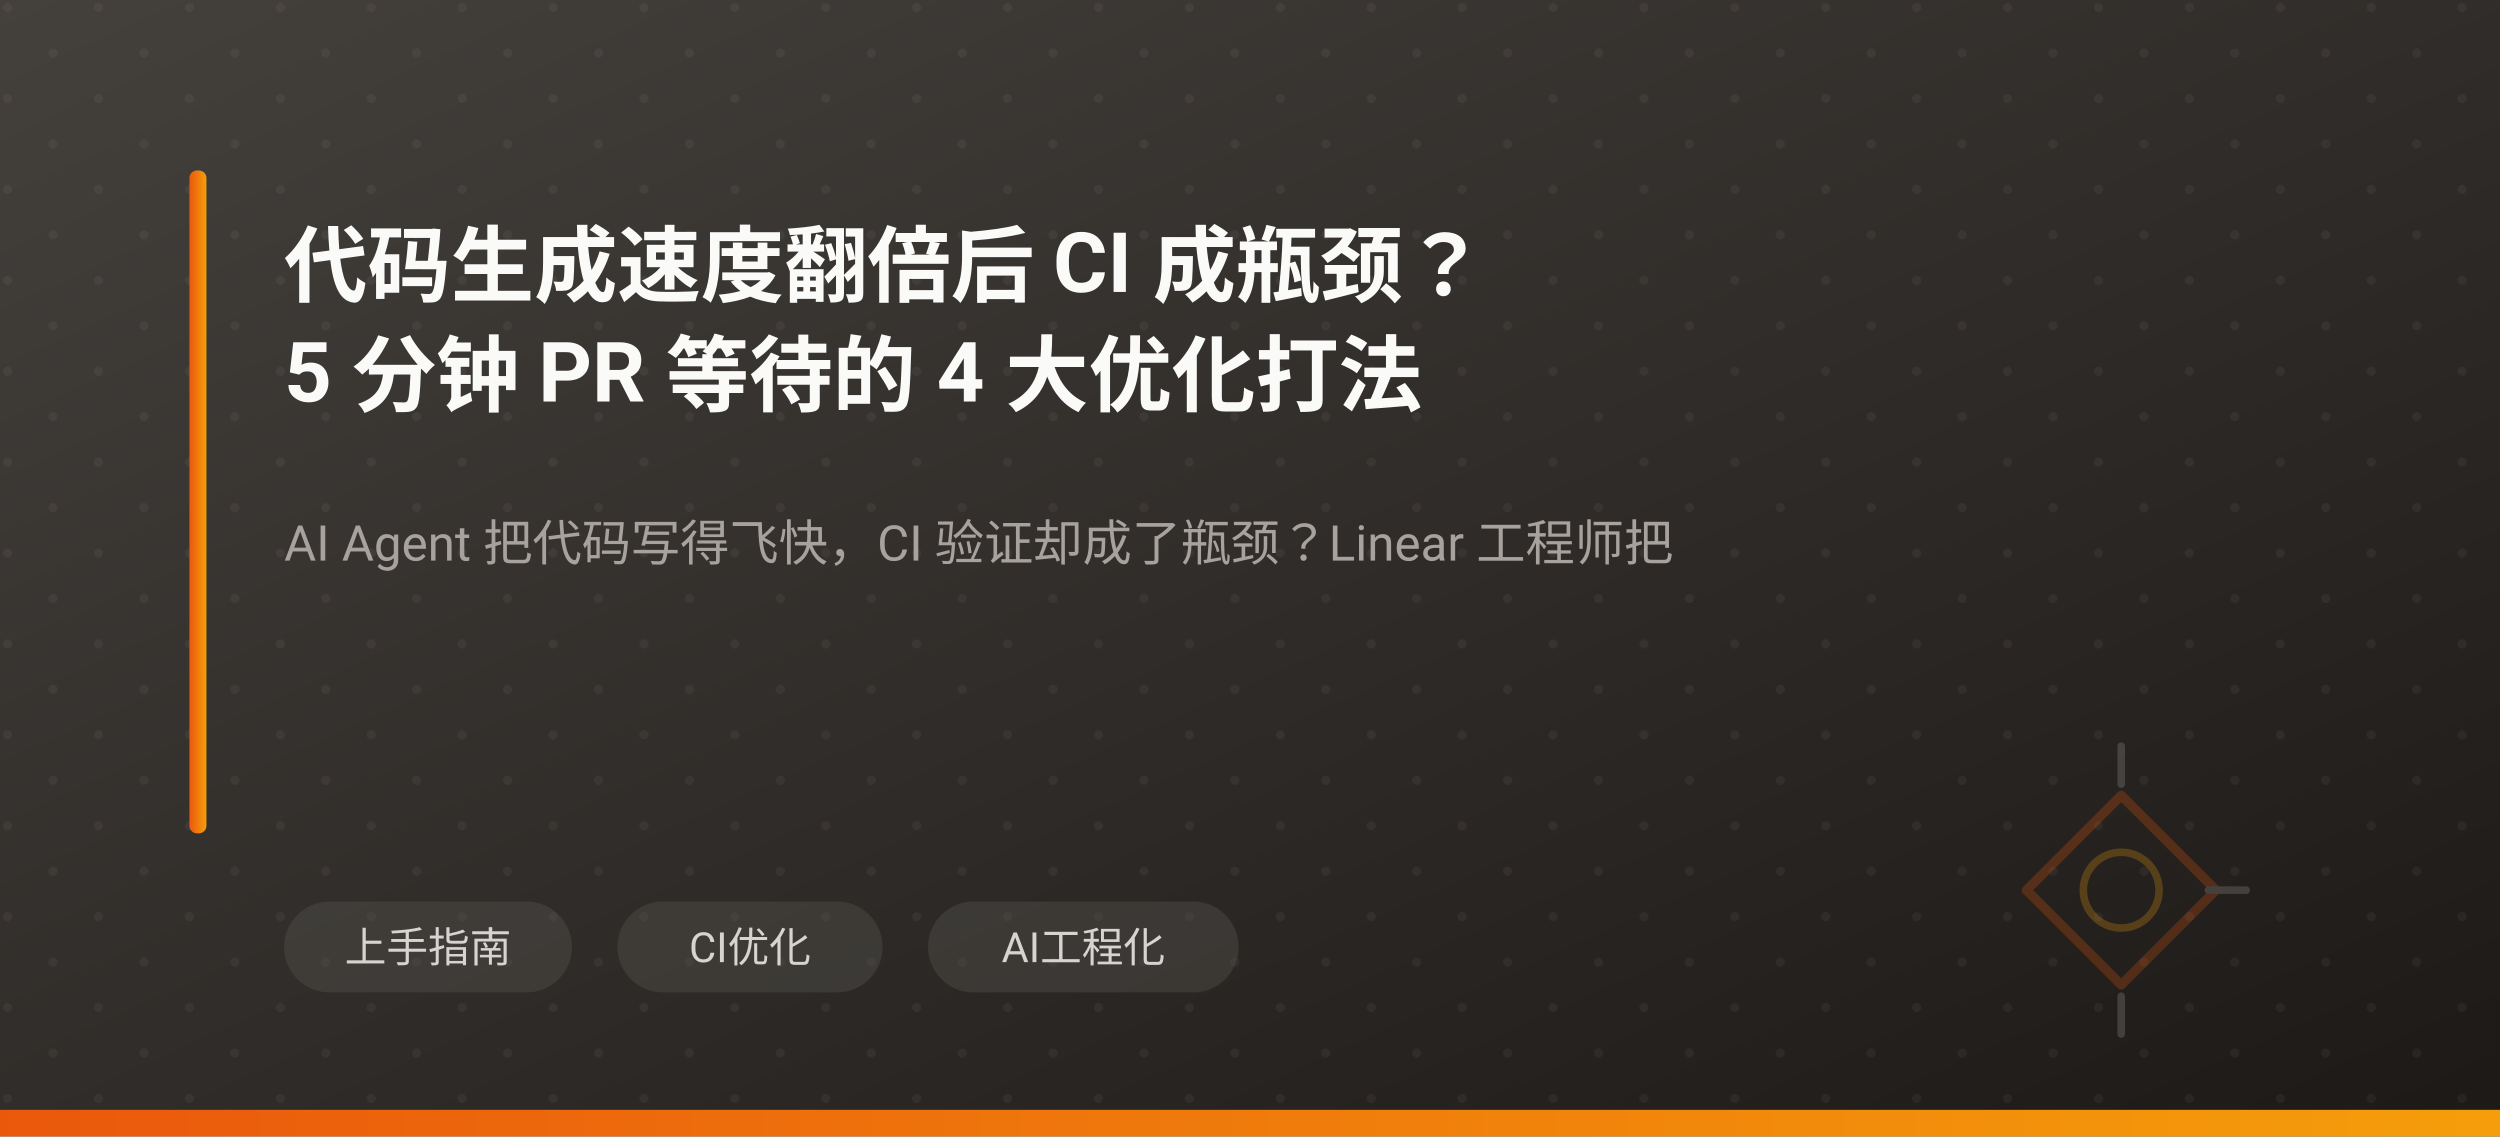
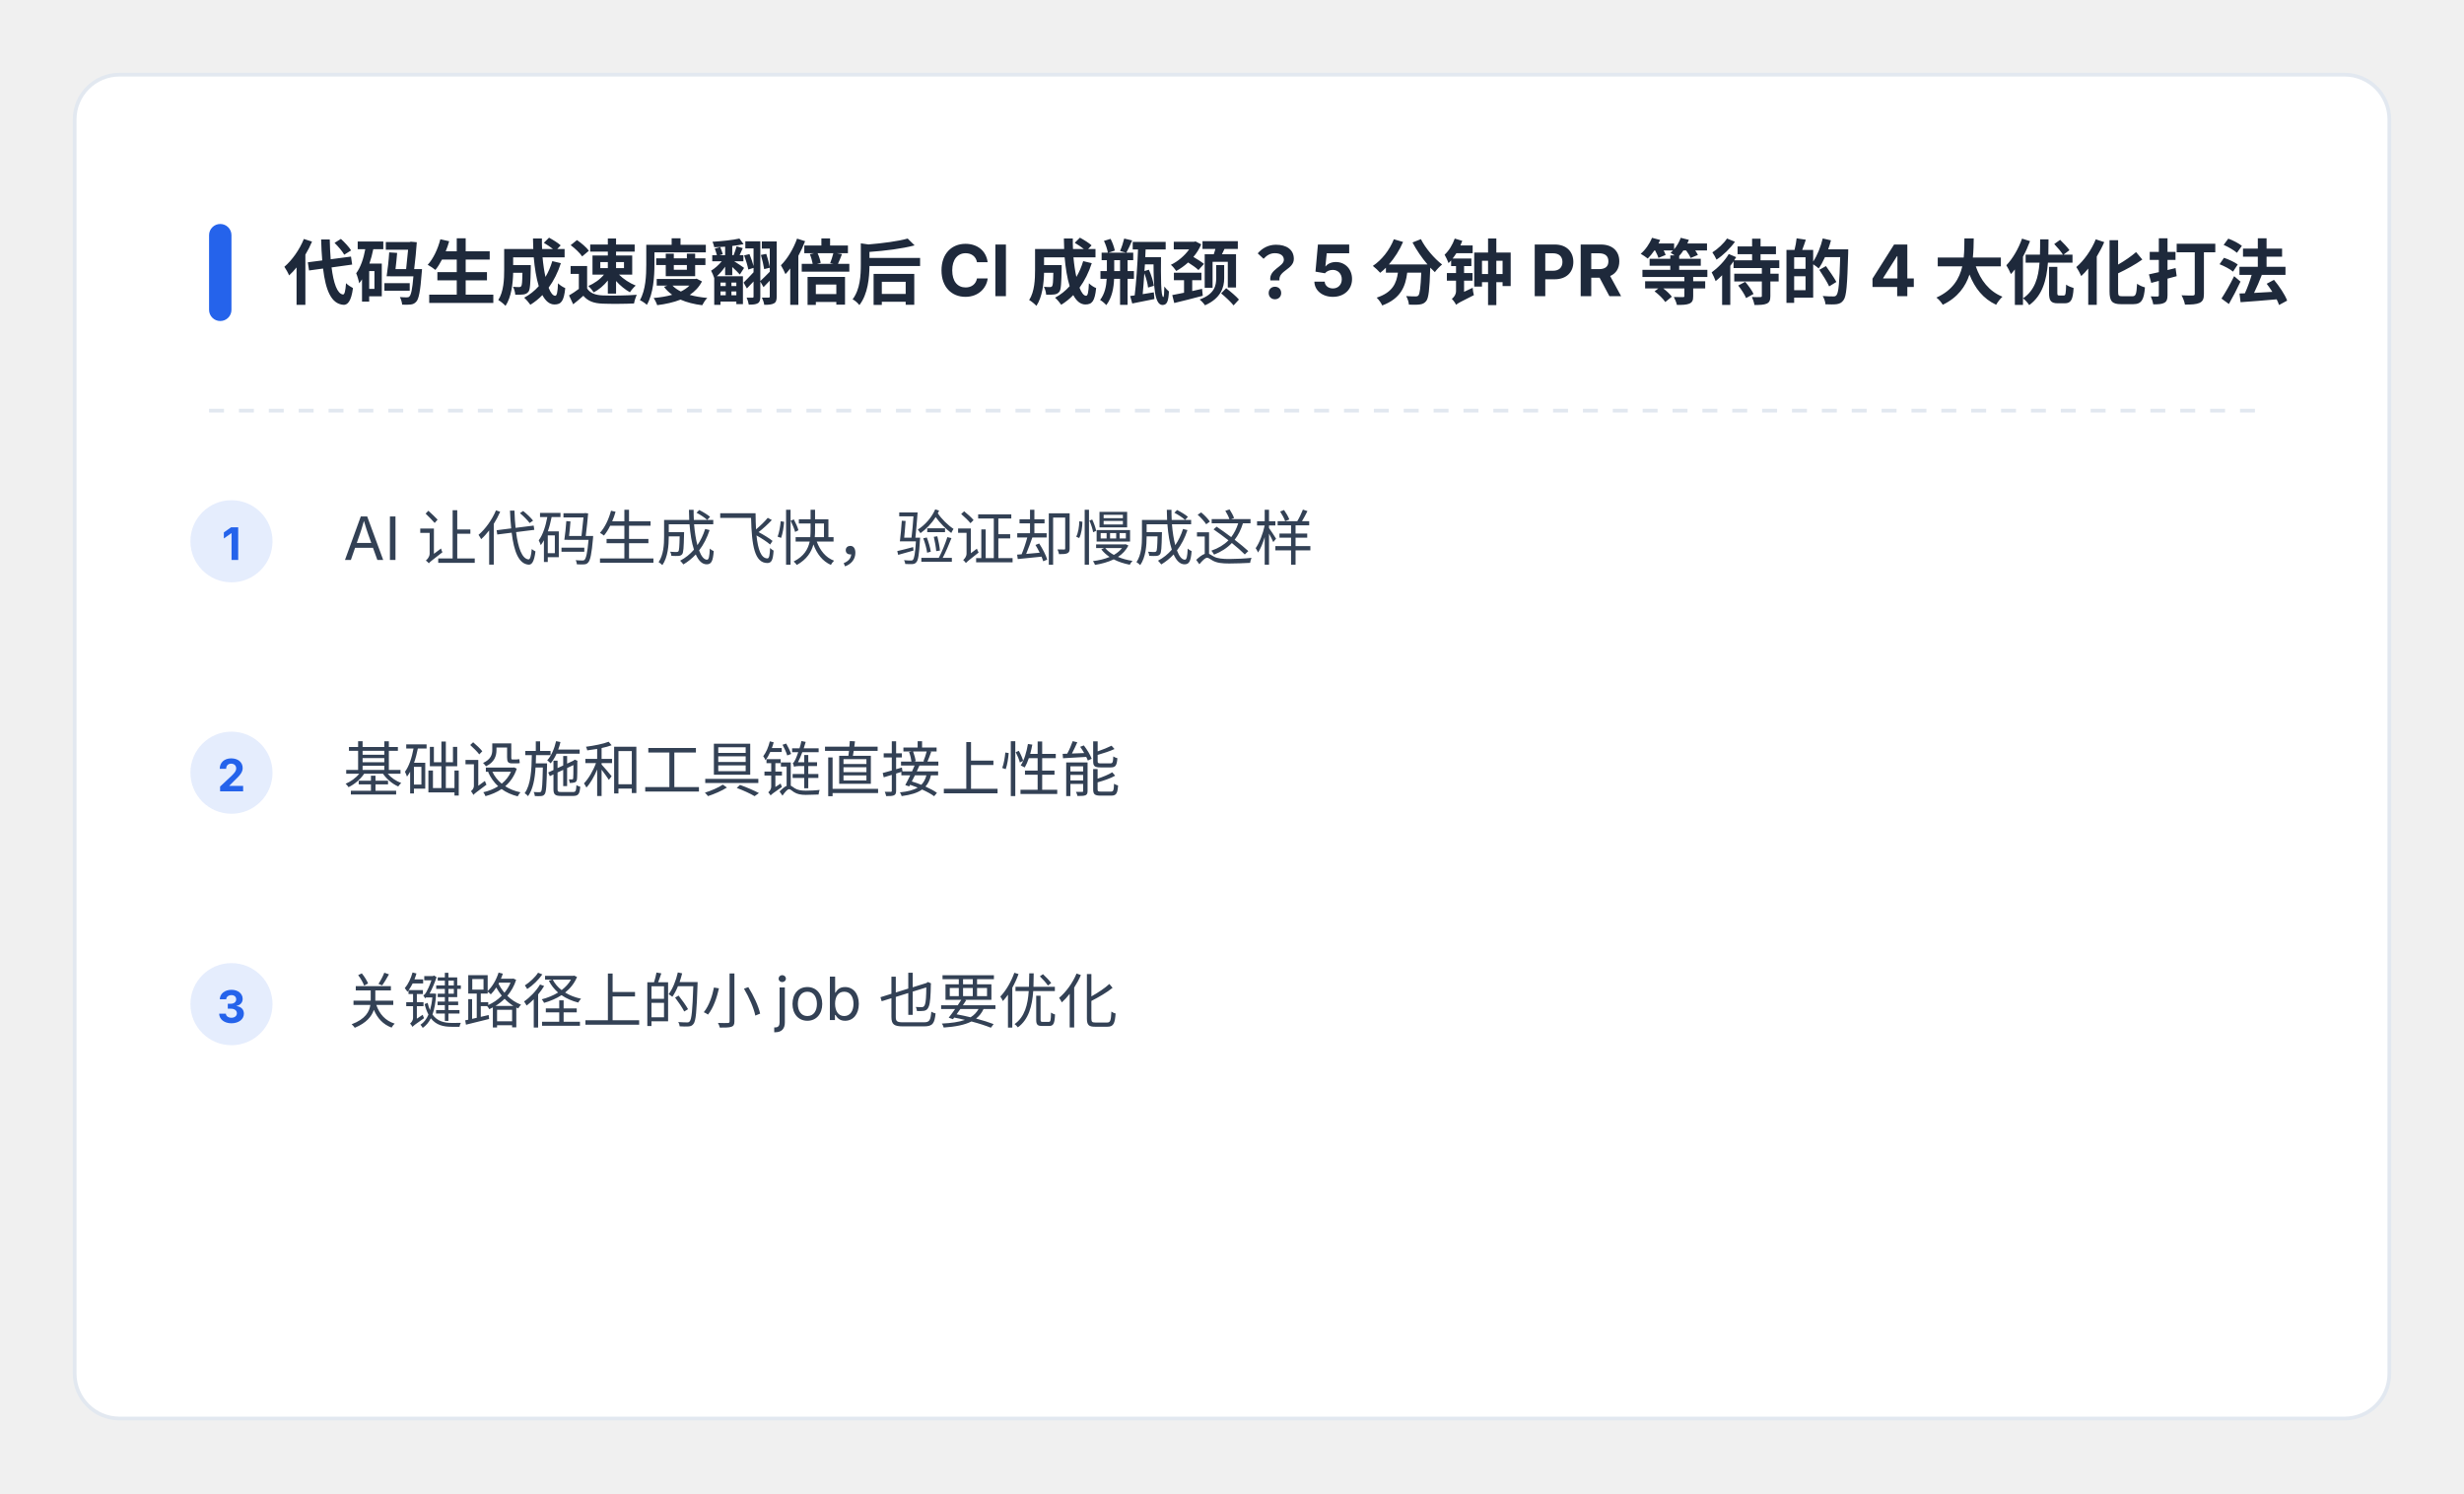
- <svg xmlns="http://www.w3.org/2000/svg" width="660" height="300" viewBox="0 0 660 300">
-   <defs>
-     <linearGradient id="bgGrad" x1="0%" y1="0%" x2="100%" y2="100%">
-       <stop offset="0%" stop-color="#44403C" />
-       <stop offset="100%" stop-color="#1C1917" />
-     </linearGradient>
-     <linearGradient id="accentGrad" x1="0%" y1="0%" x2="100%" y2="0%">
-       <stop offset="0%" stop-color="#EA580C" />
-       <stop offset="100%" stop-color="#F59E0B" />
-     </linearGradient>
-     <pattern id="dots" x="0" y="0" width="24" height="24" patternUnits="userSpaceOnUse">
-       <circle cx="2" cy="2" r="1.2" fill="#D6D3D1" opacity="0.06" />
-       <circle cx="14" cy="14" r="1.2" fill="#D6D3D1" opacity="0.06" />
-     </pattern>
-   </defs>
-   <rect width="660" height="300" fill="url(#bgGrad)" />
-   <rect width="660" height="300" fill="url(#dots)" />
-   <rect x="50" y="45" width="4.5" height="175" rx="2" fill="url(#accentGrad)" />
-   <text x="75" y="78" fill="#FAFAF9" font-family="-apple-system, BlinkMacSystemFont, 'Segoe UI', Roboto, Helvetica, Arial, sans-serif" font-weight="700" font-size="22">
-     <tspan x="75" dy="0">代码生成速度翻倍后 CI 成瓶颈？</tspan>
-     <tspan x="75" dy="28">5 分钟 PR 等待的 4 大优化打法</tspan>
-   </text>
-   <text x="75" y="148" fill="#A8A29E" font-family="-apple-system, BlinkMacSystemFont, 'Segoe UI', Roboto, Helvetica, Arial, sans-serif" font-size="13">
-     AI Agent 把代码写得飞快，CI 验证却成了瓶颈？Linear 工程师把
-   </text>
-   <g transform="translate(75, 238)">
-     <rect x="0" y="0" width="76" height="24" rx="12" fill="#57534E" fill-opacity="0.4" />
-     <text x="38" y="16" fill="#D6D3D1" font-family="-apple-system, BlinkMacSystemFont, 'Segoe UI', Roboto, Helvetica, Arial, sans-serif" font-size="11" text-anchor="middle">上手指南</text>
-     <rect x="88" y="0" width="70" height="24" rx="12" fill="#57534E" fill-opacity="0.4" />
-     <text x="123" y="16" fill="#D6D3D1" font-family="-apple-system, BlinkMacSystemFont, 'Segoe UI', Roboto, Helvetica, Arial, sans-serif" font-size="11" text-anchor="middle">CI优化</text>
-     <rect x="170" y="0" width="82" height="24" rx="12" fill="#57534E" fill-opacity="0.4" />
-     <text x="211" y="16" fill="#D6D3D1" font-family="-apple-system, BlinkMacSystemFont, 'Segoe UI', Roboto, Helvetica, Arial, sans-serif" font-size="11" text-anchor="middle">AI工程化</text>
+ <svg xmlns="http://www.w3.org/2000/svg" viewBox="0 0 660 400" style="background-color: #FAFAFA; border-radius: 12px; font-family: -apple-system, 'Segoe UI', sans-serif;">
+   <rect x="20" y="20" width="620" height="360" rx="12" fill="#FFFFFF" stroke="#E2E8F0" stroke-width="1" />
+   <rect x="56" y="60" width="6" height="26" rx="3" fill="#2563EB" />
+   <text x="76" y="80" font-size="19" font-weight="bold" fill="#1E293B">代码生成速度翻倍后 CI 成瓶颈？5 分钟 PR 等待的 4 大优化打法</text>
+   <line x1="56" y1="110" x2="604" y2="110" stroke="#E2E8F0" stroke-width="1" stroke-dasharray="4 4" />
+   <g transform="translate(0,150)">
+     <circle cx="62" cy="-5" r="11" fill="#2563EB" opacity="0.12" />
+     <text x="62" y="0" font-size="12" font-weight="700" fill="#2563EB" text-anchor="middle">1</text>
+     <text x="92" y="0" font-size="16" fill="#334155">AI 让代码生成飞快，验证却慢成这样</text>
  </g>
-   <g transform="translate(535, 205)" opacity="0.25">
-     <path d="M 0 30 L 25 5 L 50 30 L 25 55 Z" fill="none" stroke="#EA580C" stroke-width="2.5" stroke-linejoin="round" />
-     <circle cx="25" cy="30" r="10" fill="none" stroke="#F59E0B" stroke-width="2" />
-     <line x1="25" y1="-8" x2="25" y2="2" stroke="#A8A29E" stroke-width="2" stroke-linecap="round" />
-     <line x1="58" y1="30" x2="48" y2="30" stroke="#A8A29E" stroke-width="2" stroke-linecap="round" />
-     <line x1="25" y1="58" x2="25" y2="68" stroke="#A8A29E" stroke-width="2" stroke-linecap="round" />
+   <g transform="translate(0,212)">
+     <circle cx="62" cy="-5" r="11" fill="#2563EB" opacity="0.12" />
+     <text x="62" y="0" font-size="12" font-weight="700" fill="#2563EB" text-anchor="middle">2</text>
+     <text x="92" y="0" font-size="16" fill="#334155">基础设施和工具链直接上性能</text>
  </g>
-   <rect x="0" y="293" width="660" height="7" fill="url(#accentGrad)" />
+   <g transform="translate(0,274)">
+     <circle cx="62" cy="-5" r="11" fill="#2563EB" opacity="0.12" />
+     <text x="62" y="0" font-size="12" font-weight="700" fill="#2563EB" text-anchor="middle">3</text>
+     <text x="92" y="0" font-size="16" fill="#334155">关键路径上的小 job 也要优化</text>
+   </g>
</svg>
